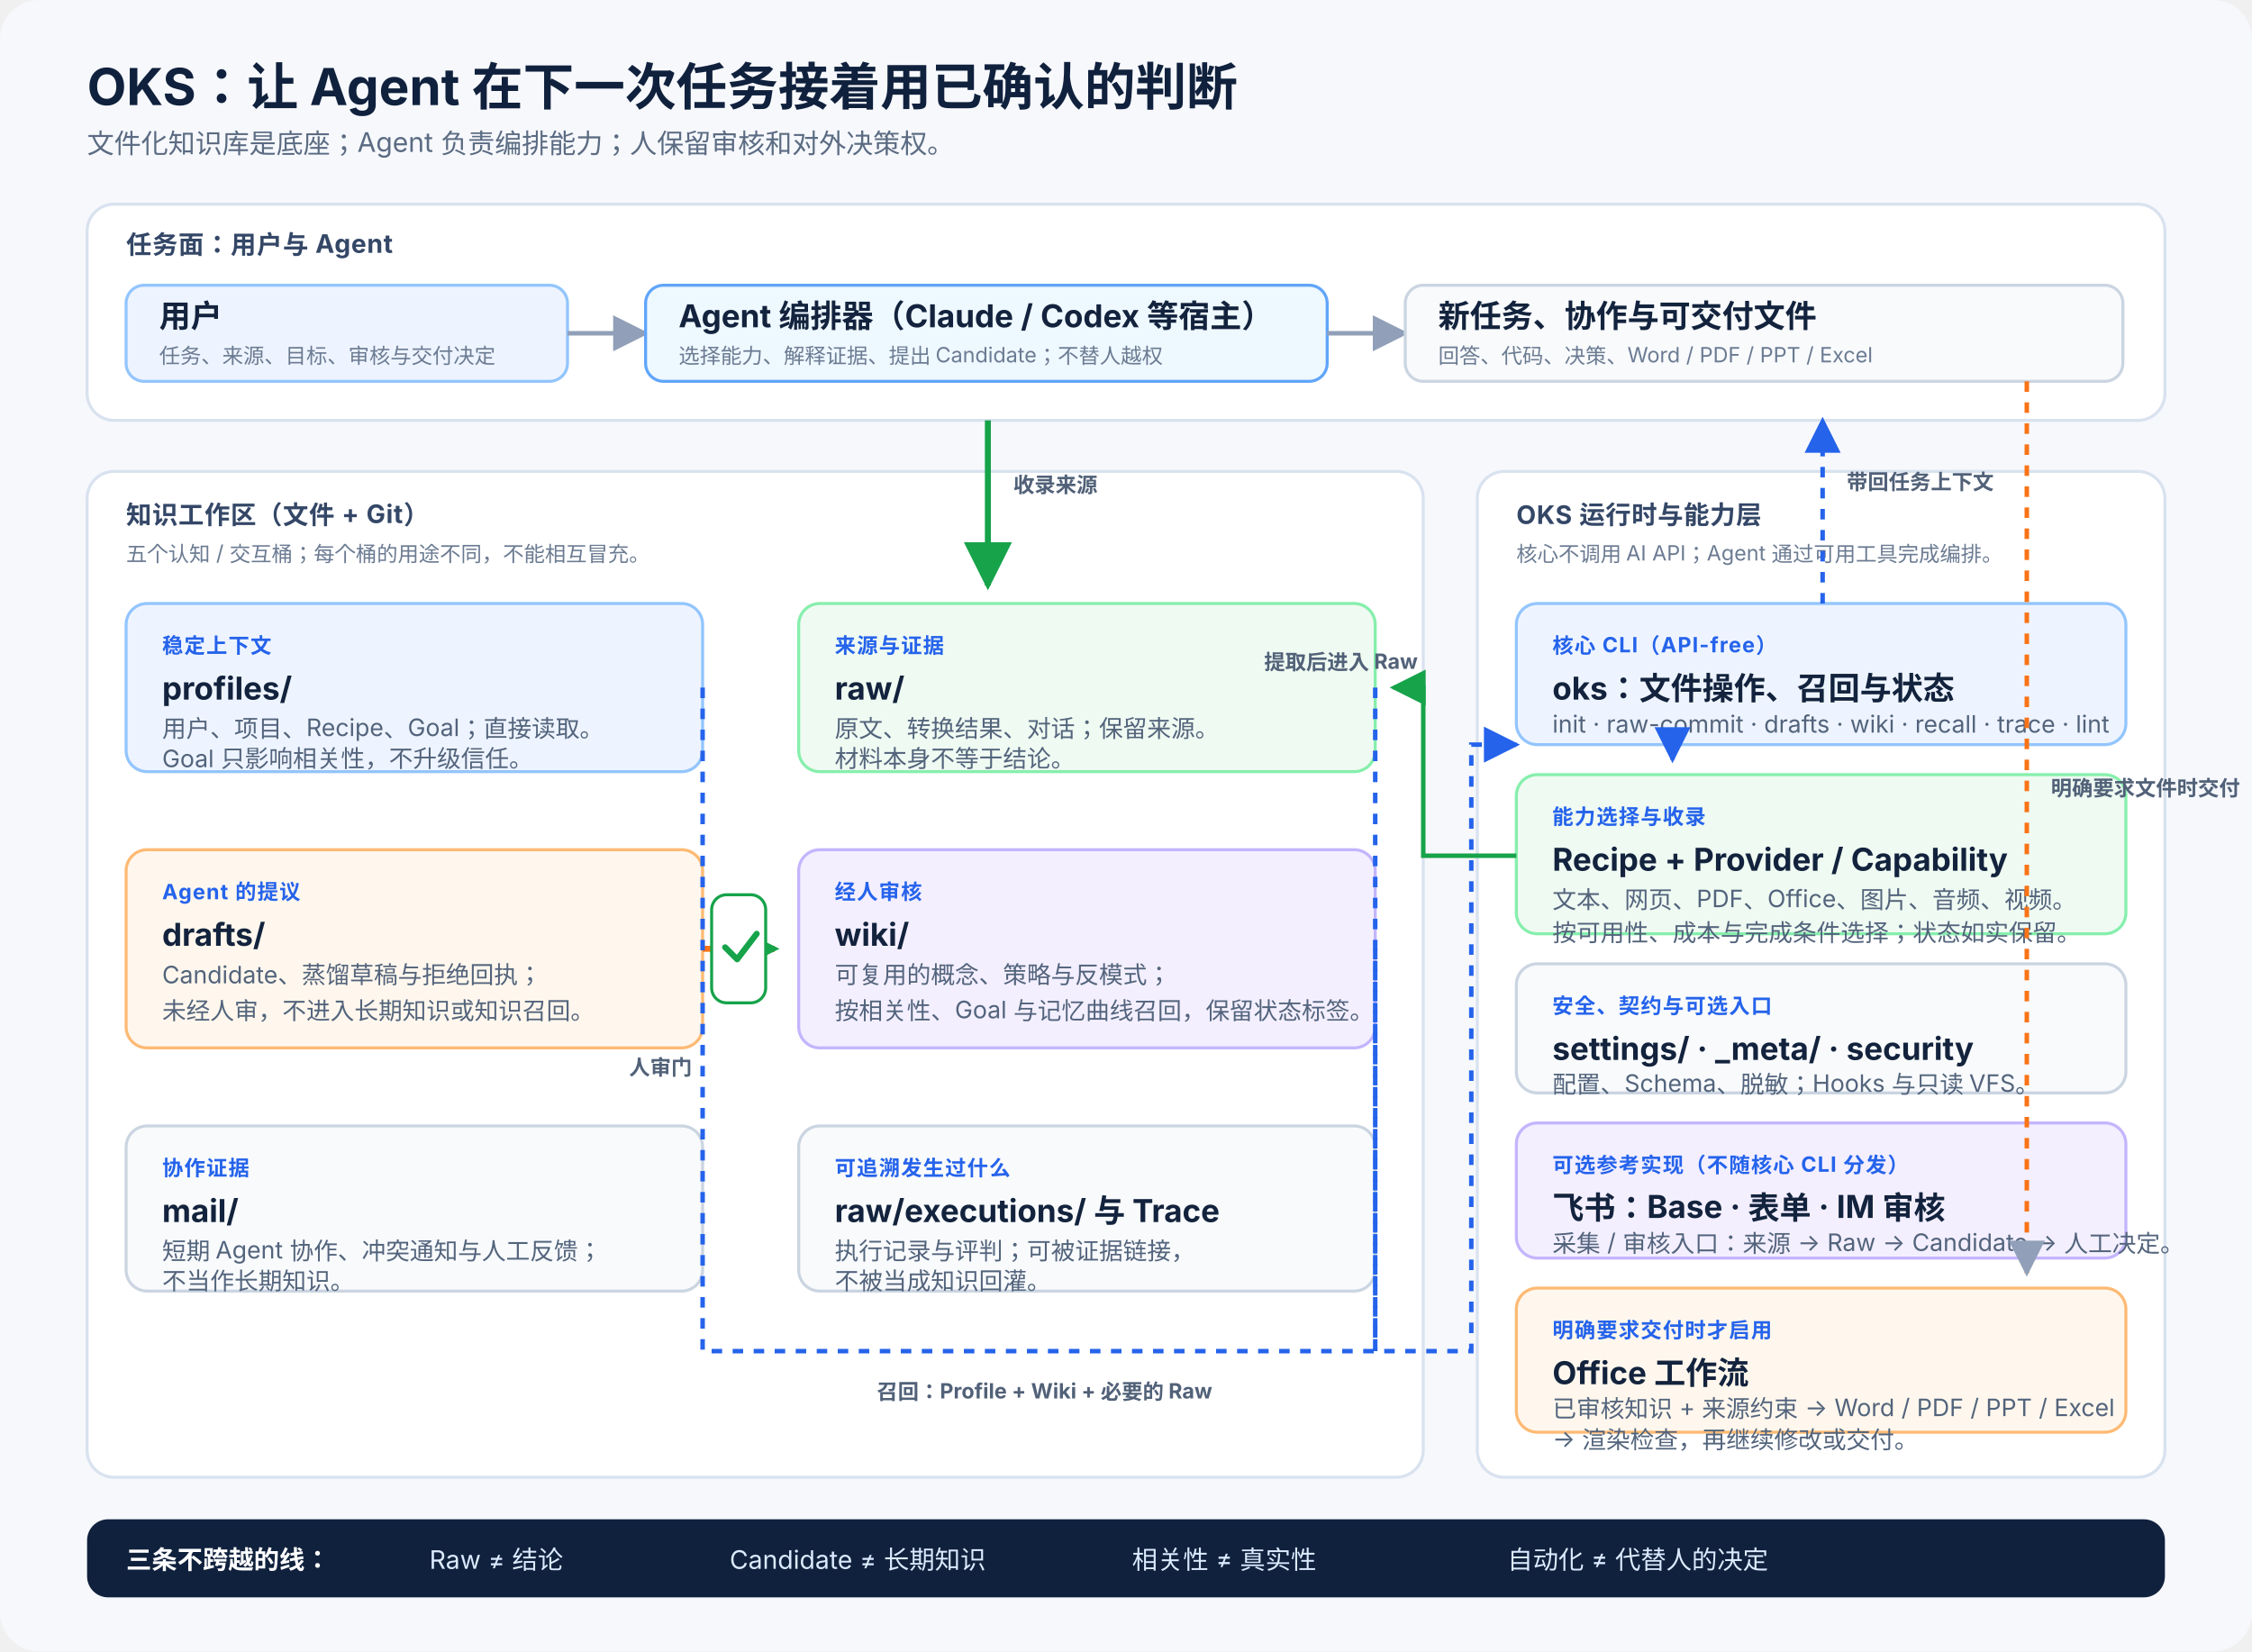
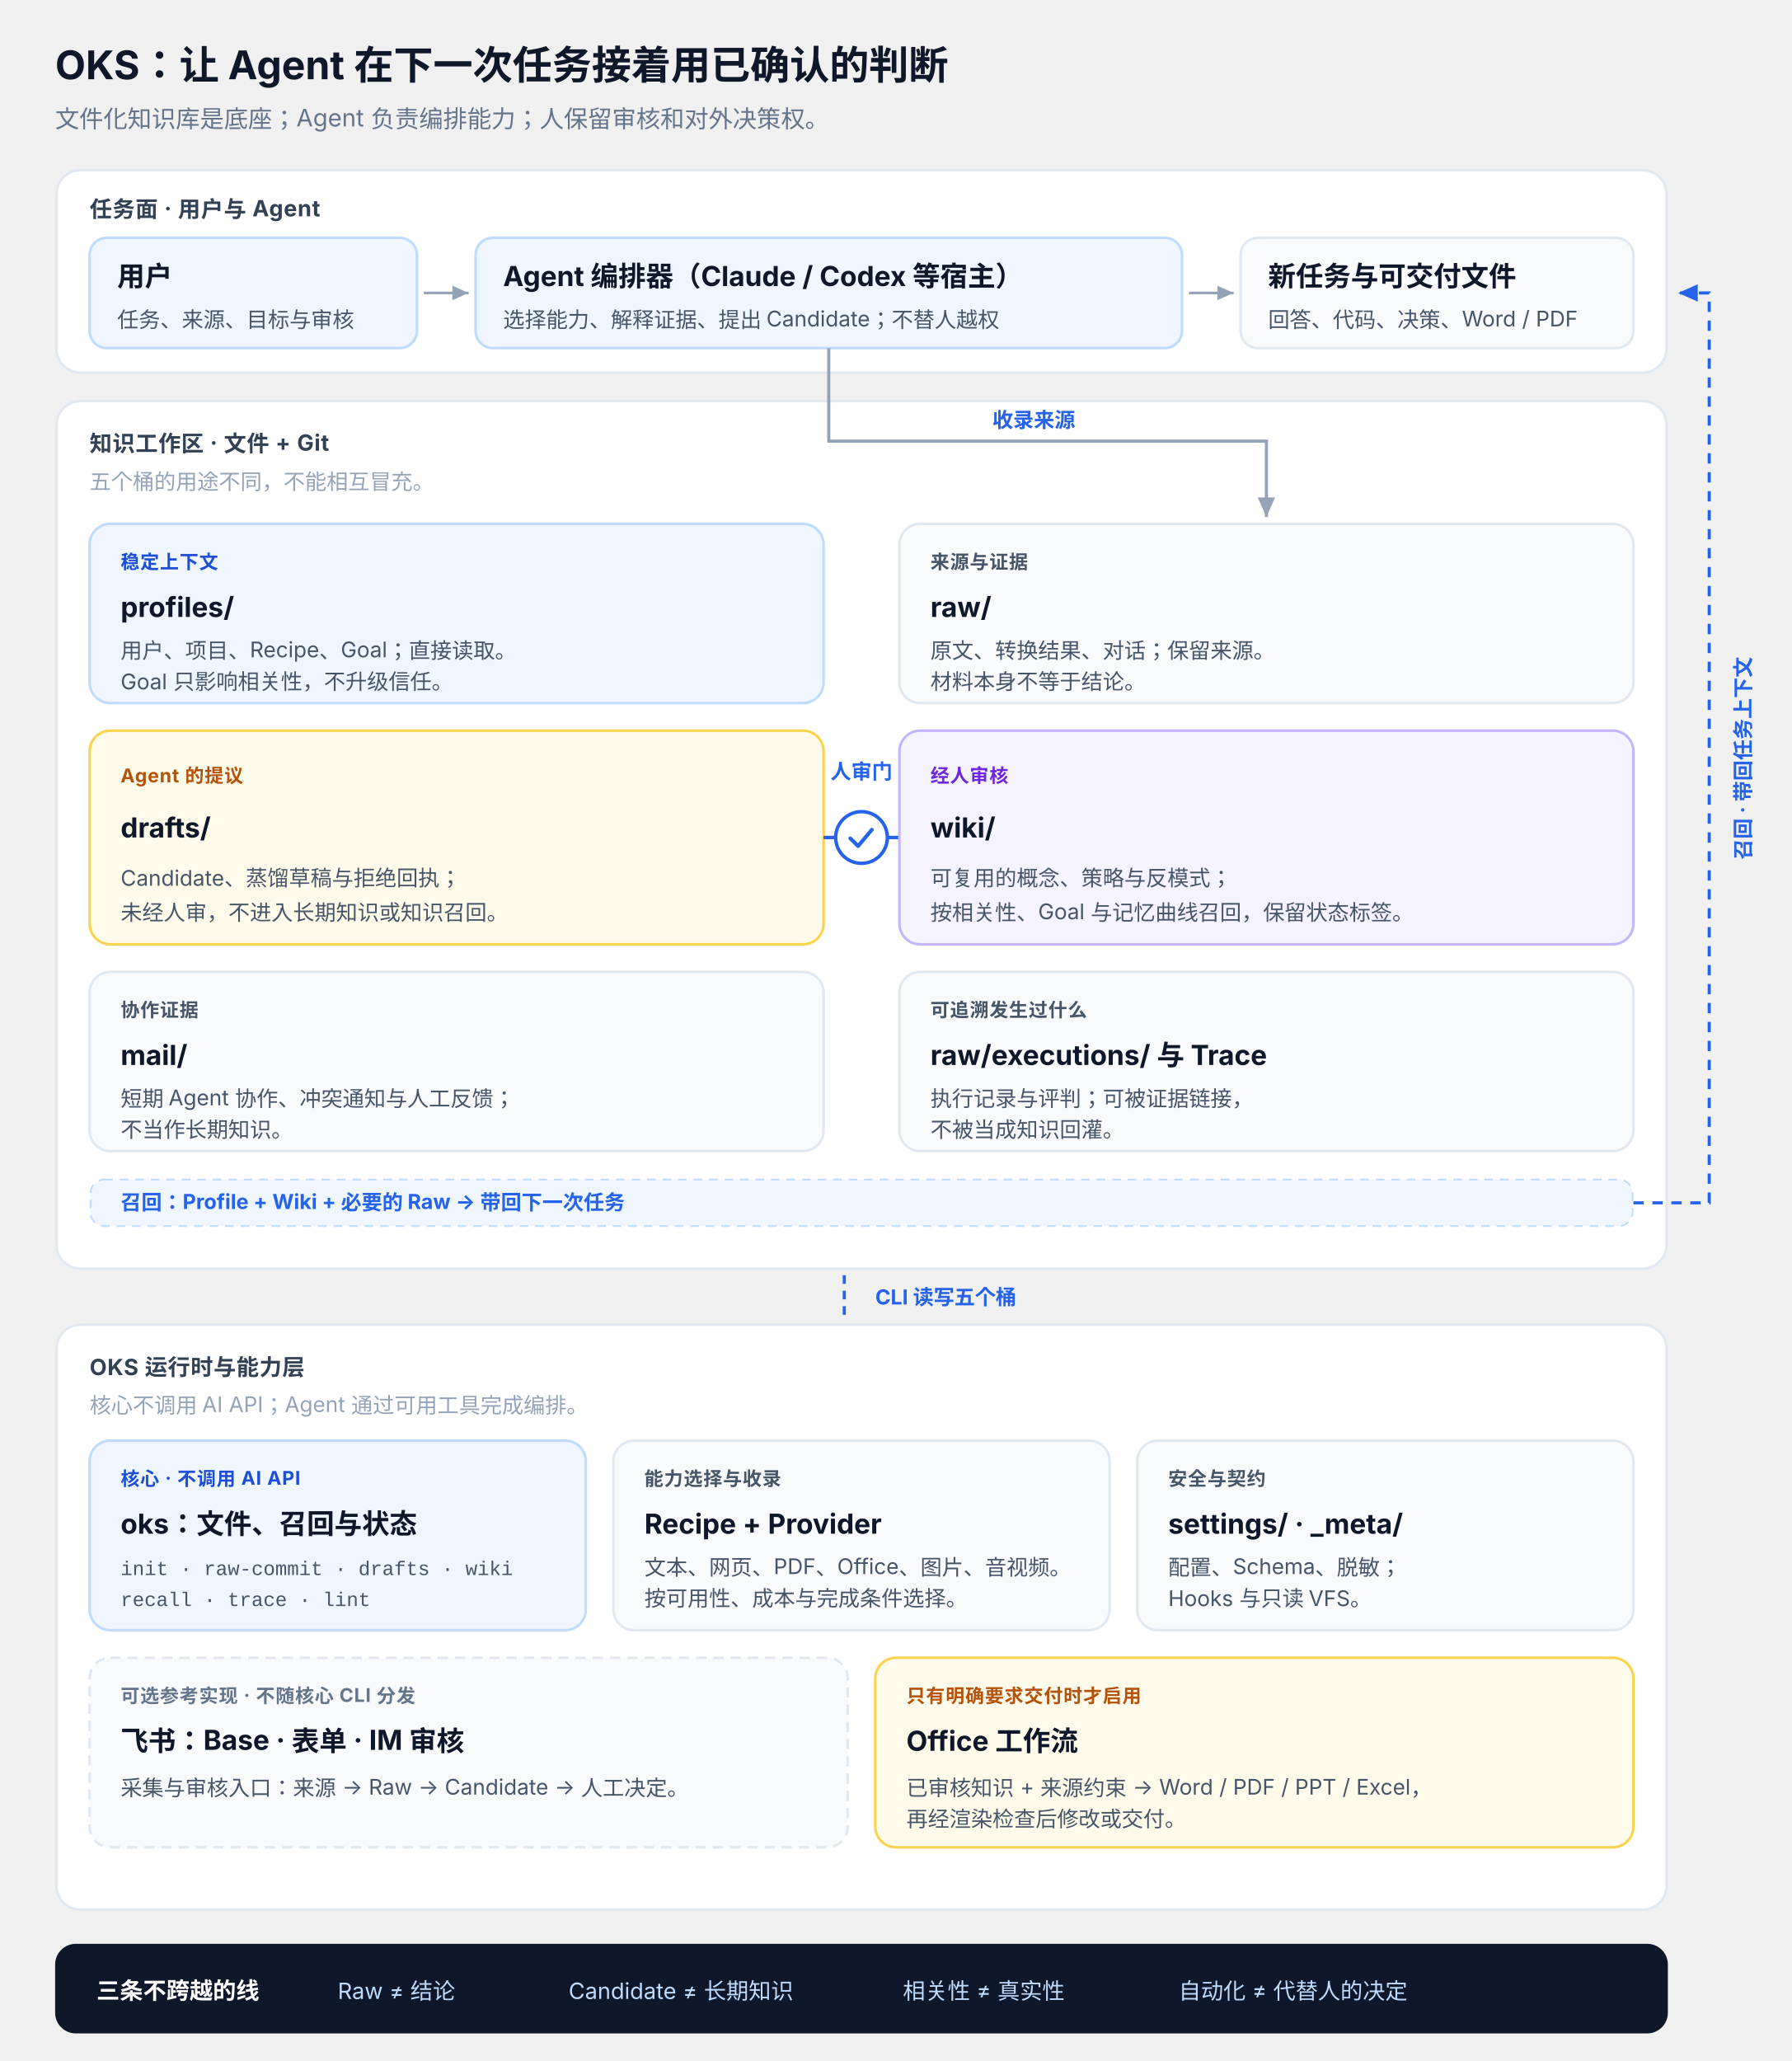
- <svg xmlns="http://www.w3.org/2000/svg" viewBox="0 0 1500 1100" role="img" aria-labelledby="title desc">
+ <svg xmlns="http://www.w3.org/2000/svg" viewBox="0 0 1040 1196" width="1040" height="1196" role="img" aria-labelledby="ok-title ok-desc">
  <defs>
    <style>
-       .title { fill:#10213d; font:700 34px -apple-system,BlinkMacSystemFont,'Segoe UI','PingFang SC','Microsoft YaHei',sans-serif; }
-       .subtitle { fill:#5b6b82; font:400 18px -apple-system,BlinkMacSystemFont,'Segoe UI','PingFang SC','Microsoft YaHei',sans-serif; }
-       .zone { fill:#344767; font:700 17px -apple-system,BlinkMacSystemFont,'Segoe UI','PingFang SC','Microsoft YaHei',sans-serif; letter-spacing:.4px; }
-       .node-title { fill:#13233d; font:700 21px -apple-system,BlinkMacSystemFont,'Segoe UI','PingFang SC','Microsoft YaHei',sans-serif; }
-       .node-body { fill:#53647c; font:400 16px -apple-system,BlinkMacSystemFont,'Segoe UI','PingFang SC','Microsoft YaHei',sans-serif; }
-       .small { fill:#6b7b92; font:400 14px -apple-system,BlinkMacSystemFont,'Segoe UI','PingFang SC','Microsoft YaHei',sans-serif; }
-       .tag { fill:#2563eb; font:700 14px -apple-system,BlinkMacSystemFont,'Segoe UI','PingFang SC','Microsoft YaHei',sans-serif; letter-spacing:.7px; }
-       .edge { fill:#516178; font:700 14px -apple-system,BlinkMacSystemFont,'Segoe UI','PingFang SC','Microsoft YaHei',sans-serif; }
+       .title  { font:700 23px -apple-system,BlinkMacSystemFont,'Segoe UI','PingFang SC','Microsoft YaHei',sans-serif; fill:#0F172A; }
+       .sub    { font:400 14px -apple-system,BlinkMacSystemFont,'Segoe UI','PingFang SC','Microsoft YaHei',sans-serif; fill:#64748B; }
+       .zone   { font:700 13px -apple-system,BlinkMacSystemFont,'Segoe UI','PingFang SC','Microsoft YaHei',sans-serif; fill:#334155; letter-spacing:.3px; }
+       .zsub   { font:400 12.5px -apple-system,BlinkMacSystemFont,'Segoe UI','PingFang SC','Microsoft YaHei',sans-serif; fill:#94A3B8; }
+       .tag    { font:700 11px -apple-system,BlinkMacSystemFont,'Segoe UI','PingFang SC','Microsoft YaHei',sans-serif; letter-spacing:.4px; }
+       .ntitle { font:700 16px -apple-system,BlinkMacSystemFont,'Segoe UI','PingFang SC','Microsoft YaHei',sans-serif; fill:#0F172A; }
+       .nbody  { font:400 12.5px -apple-system,BlinkMacSystemFont,'Segoe UI','PingFang SC','Microsoft YaHei',sans-serif; fill:#475569; }
+       .mono   { font:400 11.5px ui-monospace,SFMono-Regular,Menlo,Consolas,'Courier New',monospace; fill:#475569; }
+       .edge   { font:700 12px -apple-system,BlinkMacSystemFont,'Segoe UI','PingFang SC','Microsoft YaHei',sans-serif; fill:#2563EB; }
+       .lane   { fill:#FFFFFF; stroke:#E2E8F0; stroke-width:1.5; }
+       .c-blue   { fill:#EFF6FF; stroke:#BFDBFE; stroke-width:1.5; }
+       .c-neutral{ fill:#F8FAFC; stroke:#E2E8F0; stroke-width:1.5; }
+       .c-amber  { fill:#FFFBEB; stroke:#FCD34D; stroke-width:1.5; }
+       .c-violet { fill:#F5F3FF; stroke:#C4B5FD; stroke-width:1.5; }
+       .t-blue   { fill:#1D4ED8; }
+       .t-neutral{ fill:#475569; }
+       .t-amber  { fill:#B45309; }
+       .t-violet { fill:#6D28D9; }
+       .t-faint  { fill:#64748B; }
    </style>
-     <marker id="arrow" viewBox="0 0 10 10" refX="9" refY="5" markerWidth="8" markerHeight="8" orient="auto">
-       <path d="M0 0L10 5L0 10Z" fill="#91a0b8" />
+     <marker id="ok-slate" viewBox="0 0 10 10" refX="9" refY="5" markerWidth="7" markerHeight="7" orient="auto">
+       <path d="M0 1L9 5L0 9Z" fill="#94A3B8" />
    </marker>
-     <marker id="blue-arrow" viewBox="0 0 10 10" refX="9" refY="5" markerWidth="8" markerHeight="8" orient="auto">
-       <path d="M0 0L10 5L0 10Z" fill="#2563eb" />
-     </marker>
-     <marker id="green-arrow" viewBox="0 0 10 10" refX="9" refY="5" markerWidth="8" markerHeight="8" orient="auto">
-       <path d="M0 0L10 5L0 10Z" fill="#16a34a" />
+     <marker id="ok-blue" viewBox="0 0 10 10" refX="9" refY="5" markerWidth="7" markerHeight="7" orient="auto">
+       <path d="M0 1L9 5L0 9Z" fill="#2563EB" />
    </marker>
  </defs>
-   <rect width="1500" height="1100" rx="26" fill="#f6f8fc" />
-   <text x="58" y="70" class="title">OKS：让 Agent 在下一次任务接着用已确认的判断</text>
-   <text x="58" y="102" class="subtitle">文件化知识库是底座；Agent 负责编排能力；人保留审核和对外决策权。</text>
-   <rect x="58" y="136" width="1384" height="144" rx="18" fill="#ffffff" stroke="#d9e2ef" stroke-width="2" />
-   <text x="84" y="169" class="zone">任务面：用户与 Agent</text>
-   <rect x="84" y="190" width="294" height="64" rx="12" fill="#eef4ff" stroke="#93c5fd" stroke-width="2" />
-   <text x="106" y="218" class="node-title">用户</text>
-   <text x="106" y="242" class="small">任务、来源、目标、审核与交付决定</text>
-   <path d="M378 222H430" fill="none" stroke="#91a0b8" stroke-width="3" marker-end="url(#arrow)" />
-   <rect x="430" y="190" width="454" height="64" rx="12" fill="#eef8ff" stroke="#60a5fa" stroke-width="2" />
-   <text x="452" y="218" class="node-title">Agent 编排器（Claude / Codex 等宿主）</text>
-   <text x="452" y="242" class="small">选择能力、解释证据、提出 Candidate；不替人越权</text>
-   <path d="M884 222H936" fill="none" stroke="#91a0b8" stroke-width="3" marker-end="url(#arrow)" />
-   <rect x="936" y="190" width="478" height="64" rx="12" fill="#f8fafc" stroke="#cbd5e1" stroke-width="2" />
-   <text x="958" y="218" class="node-title">新任务、协作与可交付文件</text>
-   <text x="958" y="242" class="small">回答、代码、决策、Word / PDF / PPT / Excel</text>
-   <rect x="58" y="314" width="890" height="670" rx="18" fill="#ffffff" stroke="#d9e2ef" stroke-width="2" />
-   <text x="84" y="349" class="zone">知识工作区（文件 + Git）</text>
-   <text x="84" y="374" class="small">五个认知 / 交互桶；每个桶的用途不同，不能相互冒充。</text>
-   <rect x="84" y="402" width="384" height="112" rx="14" fill="#eef4ff" stroke="#93c5fd" stroke-width="2" />
-   <text x="108" y="435" class="tag">稳定上下文</text>
-   <text x="108" y="466" class="node-title">profiles/</text>
-   <text x="108" y="491" class="node-body">用户、项目、Recipe、Goal；直接读取。</text>
-   <text x="108" y="511" class="node-body">Goal 只影响相关性，不升级信任。</text>
-   <rect x="532" y="402" width="384" height="112" rx="14" fill="#effaf2" stroke="#86efac" stroke-width="2" />
-   <text x="556" y="435" class="tag" fill="#15803d">来源与证据</text>
-   <text x="556" y="466" class="node-title">raw/</text>
-   <text x="556" y="491" class="node-body">原文、转换结果、对话；保留来源。</text>
-   <text x="556" y="511" class="node-body">材料本身不等于结论。</text>
-   <rect x="84" y="566" width="384" height="132" rx="14" fill="#fff7ed" stroke="#fdba74" stroke-width="2" />
-   <text x="108" y="599" class="tag" fill="#c2410c">Agent 的提议</text>
-   <text x="108" y="630" class="node-title">drafts/</text>
-   <text x="108" y="655" class="node-body">Candidate、蒸馏草稿与拒绝回执；</text>
-   <text x="108" y="679" class="node-body">未经人审，不进入长期知识或知识召回。</text>
-   <rect x="532" y="566" width="384" height="132" rx="14" fill="#f3efff" stroke="#c4b5fd" stroke-width="2" />
-   <text x="556" y="599" class="tag" fill="#7e22ce">经人审核</text>
-   <text x="556" y="630" class="node-title">wiki/</text>
-   <text x="556" y="655" class="node-body">可复用的概念、策略与反模式；</text>
-   <text x="556" y="679" class="node-body">按相关性、Goal 与记忆曲线召回，保留状态标签。</text>
-   <rect x="84" y="750" width="384" height="110" rx="14" fill="#f8fafc" stroke="#cbd5e1" stroke-width="2" />
-   <text x="108" y="783" class="tag" fill="#475569">协作证据</text>
-   <text x="108" y="814" class="node-title">mail/</text>
-   <text x="108" y="839" class="node-body">短期 Agent 协作、冲突通知与人工反馈；</text>
-   <text x="108" y="859" class="node-body">不当作长期知识。</text>
-   <rect x="532" y="750" width="384" height="110" rx="14" fill="#f8fafc" stroke="#cbd5e1" stroke-width="2" />
-   <text x="556" y="783" class="tag" fill="#475569">可追溯发生过什么</text>
-   <text x="556" y="814" class="node-title">raw/executions/ 与 Trace</text>
-   <text x="556" y="839" class="node-body">执行记录与评判；可被证据链接，</text>
-   <text x="556" y="859" class="node-body">不被当成知识回灌。</text>
-   <path d="M468 632H516" fill="none" stroke="#f97316" stroke-width="4" marker-end="url(#green-arrow)" />
-   <rect x="474" y="596" width="36" height="72" rx="10" fill="#ffffff" stroke="#16a34a" stroke-width="2" />
-   <path d="M483 631l8 8 13-17" fill="none" stroke="#16a34a" stroke-width="4" stroke-linecap="round" stroke-linejoin="round" />
-   <text x="440" y="716" text-anchor="middle" class="edge">人审门</text>
-   <rect x="984" y="314" width="458" height="670" rx="18" fill="#ffffff" stroke="#d9e2ef" stroke-width="2" />
-   <text x="1010" y="349" class="zone">OKS 运行时与能力层</text>
-   <text x="1010" y="374" class="small">核心不调用 AI API；Agent 通过可用工具完成编排。</text>
-   <rect x="1010" y="402" width="406" height="94" rx="14" fill="#eef4ff" stroke="#93c5fd" stroke-width="2" />
-   <text x="1034" y="435" class="tag">核心 CLI（API-free）</text>
-   <text x="1034" y="466" class="node-title">oks：文件操作、召回与状态</text>
-   <text x="1034" y="488" class="node-body">init · raw-commit · drafts · wiki · recall · trace · lint</text>
-   <rect x="1010" y="516" width="406" height="106" rx="14" fill="#effaf2" stroke="#86efac" stroke-width="2" />
-   <text x="1034" y="549" class="tag" fill="#15803d">能力选择与收录</text>
-   <text x="1034" y="580" class="node-title">Recipe + Provider / Capability</text>
-   <text x="1034" y="605" class="node-body">文本、网页、PDF、Office、图片、音频、视频。</text>
-   <text x="1034" y="627" class="node-body">按可用性、成本与完成条件选择；状态如实保留。</text>
-   <rect x="1010" y="642" width="406" height="86" rx="14" fill="#f8fafc" stroke="#cbd5e1" stroke-width="2" />
-   <text x="1034" y="675" class="tag" fill="#475569">安全、契约与可选入口</text>
-   <text x="1034" y="706" class="node-title">settings/ · _meta/ · security</text>
-   <text x="1034" y="728" class="node-body">配置、Schema、脱敏；Hooks 与只读 VFS。</text>
-   <rect x="1010" y="748" width="406" height="90" rx="14" fill="#f3efff" stroke="#c4b5fd" stroke-width="2" />
-   <text x="1034" y="781" class="tag" fill="#7e22ce">可选参考实现（不随核心 CLI 分发）</text>
-   <text x="1034" y="812" class="node-title">飞书：Base · 表单 · IM 审核</text>
-   <text x="1034" y="834" class="node-body">采集 / 审核入口：来源 → Raw → Candidate → 人工决定。</text>
-   <rect x="1010" y="858" width="406" height="96" rx="14" fill="#fff7ed" stroke="#fdba74" stroke-width="2" />
-   <text x="1034" y="891" class="tag" fill="#c2410c">明确要求交付时才启用</text>
-   <text x="1034" y="922" class="node-title">Office 工作流</text>
-   <text x="1034" y="944" class="node-body">已审核知识 + 来源约束 → Word / PDF / PPT / Excel</text>
-   <text x="1034" y="964" class="node-body">→ 渲染检查，再继续修改或交付。</text>
-   <path d="M658 280V390" fill="none" stroke="#16a34a" stroke-width="4" marker-end="url(#green-arrow)" />
-   <text x="675" y="328" class="edge">收录来源</text>
-   <path d="M1114 496V506" fill="none" stroke="#2563eb" stroke-width="3" marker-end="url(#blue-arrow)" />
-   <path d="M1010 570H948V458H928" fill="none" stroke="#16a34a" stroke-width="3" marker-end="url(#green-arrow)" />
-   <text x="842" y="446" class="edge">提取后进入 Raw</text>
-   <path d="M468 458V900H980V496H1010" fill="none" stroke="#2563eb" stroke-width="3" stroke-dasharray="7 7" marker-end="url(#blue-arrow)" />
-   <path d="M916 458V900" fill="none" stroke="#2563eb" stroke-width="3" stroke-dasharray="7 7" />
-   <path d="M916 632V900" fill="none" stroke="#2563eb" stroke-width="3" stroke-dasharray="7 7" />
-   <text x="584" y="932" class="edge">召回：Profile + Wiki + 必要的 Raw</text>
-   <path d="M1214 402V280" fill="none" stroke="#2563eb" stroke-width="3" stroke-dasharray="7 7" marker-end="url(#blue-arrow)" />
-   <text x="1230" y="326" class="edge">带回任务上下文</text>
-   <path d="M1350 254V848" fill="none" stroke="#f97316" stroke-width="3" stroke-dasharray="7 7" marker-end="url(#arrow)" />
-   <text x="1366" y="530" class="edge">明确要求文件时交付</text>
-   <rect x="58" y="1012" width="1384" height="52" rx="14" fill="#10213d" />
-   <text x="84" y="1045" fill="#ffffff" font-family="-apple-system,BlinkMacSystemFont,'Segoe UI','PingFang SC','Microsoft YaHei',sans-serif" font-size="17" font-weight="700">三条不跨越的线：</text>
-   <text x="286" y="1045" fill="#dbeafe" font-family="-apple-system,BlinkMacSystemFont,'Segoe UI','PingFang SC','Microsoft YaHei',sans-serif" font-size="17">Raw ≠ 结论</text>
-   <text x="486" y="1045" fill="#dbeafe" font-family="-apple-system,BlinkMacSystemFont,'Segoe UI','PingFang SC','Microsoft YaHei',sans-serif" font-size="17">Candidate ≠ 长期知识</text>
-   <text x="754" y="1045" fill="#dbeafe" font-family="-apple-system,BlinkMacSystemFont,'Segoe UI','PingFang SC','Microsoft YaHei',sans-serif" font-size="17">相关性 ≠ 真实性</text>
-   <text x="1004" y="1045" fill="#dbeafe" font-family="-apple-system,BlinkMacSystemFont,'Segoe UI','PingFang SC','Microsoft YaHei',sans-serif" font-size="17">自动化 ≠ 代替人的决定</text>
+   <text class="title" x="32" y="46">OKS：让 Agent 在下一次任务接着用已确认的判断</text>
+   <text class="sub" x="32" y="74">文件化知识库是底座；Agent 负责编排能力；人保留审核和对外决策权。</text>
+   <rect class="lane" x="32.75" y="98.75" width="934.5" height="117.5" rx="14" />
+   <text class="zone" x="52" y="126">任务面 · 用户与 Agent</text>
+   <rect class="c-blue" x="52" y="138" width="190" height="64" rx="10" />
+   <text class="ntitle" x="68" y="166">用户</text>
+   <text class="nbody" x="68" y="190">任务、来源、目标与审核</text>
+   <line x1="246" y1="170" x2="272" y2="170" stroke="#94A3B8" stroke-width="1.5" marker-end="url(#ok-slate)" />
+   <rect class="c-blue" x="276" y="138" width="410" height="64" rx="10" />
+   <text class="ntitle" x="292" y="166">Agent 编排器（Claude / Codex 等宿主）</text>
+   <text class="nbody" x="292" y="190">选择能力、解释证据、提出 Candidate；不替人越权</text>
+   <line x1="690" y1="170" x2="716" y2="170" stroke="#94A3B8" stroke-width="1.5" marker-end="url(#ok-slate)" />
+   <rect class="c-neutral" x="720" y="138" width="228" height="64" rx="10" />
+   <text class="ntitle" x="736" y="166">新任务与可交付文件</text>
+   <text class="nbody" x="736" y="190">回答、代码、决策、Word / PDF</text>
+   <rect class="lane" x="32.75" y="232.75" width="934.5" height="503.5" rx="14" />
+   <text class="zone" x="52" y="262">知识工作区 · 文件 + Git</text>
+   <text class="zsub" x="52" y="284">五个桶的用途不同，不能相互冒充。</text>
+   <rect class="c-blue" x="52" y="304" width="426" height="104" rx="12" />
+   <text class="tag t-blue" x="70" y="330">稳定上下文</text>
+   <text class="ntitle" x="70" y="358">profiles/</text>
+   <text class="nbody" x="70" y="382">用户、项目、Recipe、Goal；直接读取。</text>
+   <text class="nbody" x="70" y="400">Goal 只影响相关性，不升级信任。</text>
+   <rect class="c-neutral" x="522" y="304" width="426" height="104" rx="12" />
+   <text class="tag t-neutral" x="540" y="330">来源与证据</text>
+   <text class="ntitle" x="540" y="358">raw/</text>
+   <text class="nbody" x="540" y="382">原文、转换结果、对话；保留来源。</text>
+   <text class="nbody" x="540" y="400">材料本身不等于结论。</text>
+   <rect class="c-amber" x="52" y="424" width="426" height="124" rx="12" />
+   <text class="tag t-amber" x="70" y="454">Agent 的提议</text>
+   <text class="ntitle" x="70" y="486">drafts/</text>
+   <text class="nbody" x="70" y="514">Candidate、蒸馏草稿与拒绝回执；</text>
+   <text class="nbody" x="70" y="534">未经人审，不进入长期知识或知识召回。</text>
+   <line x1="478" y1="486" x2="522" y2="486" stroke="#2563EB" stroke-width="2" />
+   <circle cx="500" cy="486" r="15" fill="#FFFFFF" stroke="#2563EB" stroke-width="2" />
+   <path d="M493.5 486.5l4.5 4.5 8-9.5" fill="none" stroke="#2563EB" stroke-width="2.2" stroke-linecap="round" stroke-linejoin="round" />
+   <text class="edge" x="500" y="452" text-anchor="middle">人审门</text>
+   <rect class="c-violet" x="522" y="424" width="426" height="124" rx="12" />
+   <text class="tag t-violet" x="540" y="454">经人审核</text>
+   <text class="ntitle" x="540" y="486">wiki/</text>
+   <text class="nbody" x="540" y="514">可复用的概念、策略与反模式；</text>
+   <text class="nbody" x="540" y="534">按相关性、Goal 与记忆曲线召回，保留状态标签。</text>
+   <rect class="c-neutral" x="52" y="564" width="426" height="104" rx="12" />
+   <text class="tag t-neutral" x="70" y="590">协作证据</text>
+   <text class="ntitle" x="70" y="618">mail/</text>
+   <text class="nbody" x="70" y="642">短期 Agent 协作、冲突通知与人工反馈；</text>
+   <text class="nbody" x="70" y="660">不当作长期知识。</text>
+   <rect class="c-neutral" x="522" y="564" width="426" height="104" rx="12" />
+   <text class="tag t-neutral" x="540" y="590">可追溯发生过什么</text>
+   <text class="ntitle" x="540" y="618">raw/executions/ 与 Trace</text>
+   <text class="nbody" x="540" y="642">执行记录与评判；可被证据链接，</text>
+   <text class="nbody" x="540" y="660">不被当成知识回灌。</text>
+   <rect x="52.5" y="684.5" width="895" height="27" rx="8" fill="#EFF6FF" stroke="#BFDBFE" stroke-width="1" stroke-dasharray="5 4" />
+   <text class="edge" x="70" y="702">召回：Profile + Wiki + 必要的 Raw → 带回下一次任务</text>
+   <rect class="lane" x="32.75" y="768.75" width="934.5" height="339.5" rx="14" />
+   <text class="zone" x="52" y="798">OKS 运行时与能力层</text>
+   <text class="zsub" x="52" y="820">核心不调用 AI API；Agent 通过可用工具完成编排。</text>
+   <rect class="c-blue" x="52" y="836" width="288" height="110" rx="12" />
+   <text class="tag t-blue" x="70" y="862">核心 · 不调用 AI API</text>
+   <text class="ntitle" x="70" y="890">oks：文件、召回与状态</text>
+   <text class="mono" x="70" y="914">init · raw-commit · drafts · wiki</text>
+   <text class="mono" x="70" y="932">recall · trace · lint</text>
+   <rect class="c-neutral" x="356" y="836" width="288" height="110" rx="12" />
+   <text class="tag t-neutral" x="374" y="862">能力选择与收录</text>
+   <text class="ntitle" x="374" y="890">Recipe + Provider</text>
+   <text class="nbody" x="374" y="914">文本、网页、PDF、Office、图片、音视频。</text>
+   <text class="nbody" x="374" y="932">按可用性、成本与完成条件选择。</text>
+   <rect class="c-neutral" x="660" y="836" width="288" height="110" rx="12" />
+   <text class="tag t-neutral" x="678" y="862">安全与契约</text>
+   <text class="ntitle" x="678" y="890">settings/ · _meta/</text>
+   <text class="nbody" x="678" y="914">配置、Schema、脱敏；</text>
+   <text class="nbody" x="678" y="932">Hooks 与只读 VFS。</text>
+   <rect class="c-neutral" x="52" y="962" width="440" height="110" rx="12" stroke-dasharray="6 4" />
+   <text class="tag t-faint" x="70" y="988">可选参考实现 · 不随核心 CLI 分发</text>
+   <text class="ntitle" x="70" y="1016">飞书：Base · 表单 · IM 审核</text>
+   <text class="nbody" x="70" y="1042">采集与审核入口：来源 → Raw → Candidate → 人工决定。</text>
+   <rect class="c-amber" x="508" y="962" width="440" height="110" rx="12" />
+   <text class="tag t-amber" x="526" y="988">只有明确要求交付时才启用</text>
+   <text class="ntitle" x="526" y="1016">Office 工作流</text>
+   <text class="nbody" x="526" y="1042">已审核知识 + 来源约束 → Word / PDF / PPT / Excel，</text>
+   <text class="nbody" x="526" y="1060">再经渲染检查后修改或交付。</text>
+   <path d="M481 202V256H735V300" fill="none" stroke="#94A3B8" stroke-width="1.8" marker-end="url(#ok-slate)" />
+   <text class="edge" x="600" y="248" text-anchor="middle">收录来源</text>
+   <path d="M948 698H992V170H974" fill="none" stroke="#2563EB" stroke-width="1.8" stroke-dasharray="6 5" marker-end="url(#ok-blue)" />
+   <text class="edge" x="1016" y="440" text-anchor="middle" transform="rotate(-90 1016 440)">召回 · 带回任务上下文</text>
+   <line x1="490" y1="740" x2="490" y2="764" stroke="#2563EB" stroke-width="1.8" stroke-dasharray="5 4" />
+   <text class="edge" x="508" y="757">CLI 读写五个桶</text>
+   <rect x="32" y="1128" width="936" height="52" rx="12" fill="#0F172A" />
+   <text x="56" y="1160" font-family="-apple-system,BlinkMacSystemFont,'Segoe UI','PingFang SC','Microsoft YaHei',sans-serif" font-size="13.5" font-weight="700" fill="#FFFFFF">三条不跨越的线</text>
+   <text x="196" y="1160" font-family="-apple-system,BlinkMacSystemFont,'Segoe UI','PingFang SC','Microsoft YaHei',sans-serif" font-size="13" fill="#BFDBFE">Raw ≠ 结论</text>
+   <text x="330" y="1160" font-family="-apple-system,BlinkMacSystemFont,'Segoe UI','PingFang SC','Microsoft YaHei',sans-serif" font-size="13" fill="#BFDBFE">Candidate ≠ 长期知识</text>
+   <text x="524" y="1160" font-family="-apple-system,BlinkMacSystemFont,'Segoe UI','PingFang SC','Microsoft YaHei',sans-serif" font-size="13" fill="#BFDBFE">相关性 ≠ 真实性</text>
+   <text x="684" y="1160" font-family="-apple-system,BlinkMacSystemFont,'Segoe UI','PingFang SC','Microsoft YaHei',sans-serif" font-size="13" fill="#BFDBFE">自动化 ≠ 代替人的决定</text>
</svg>
